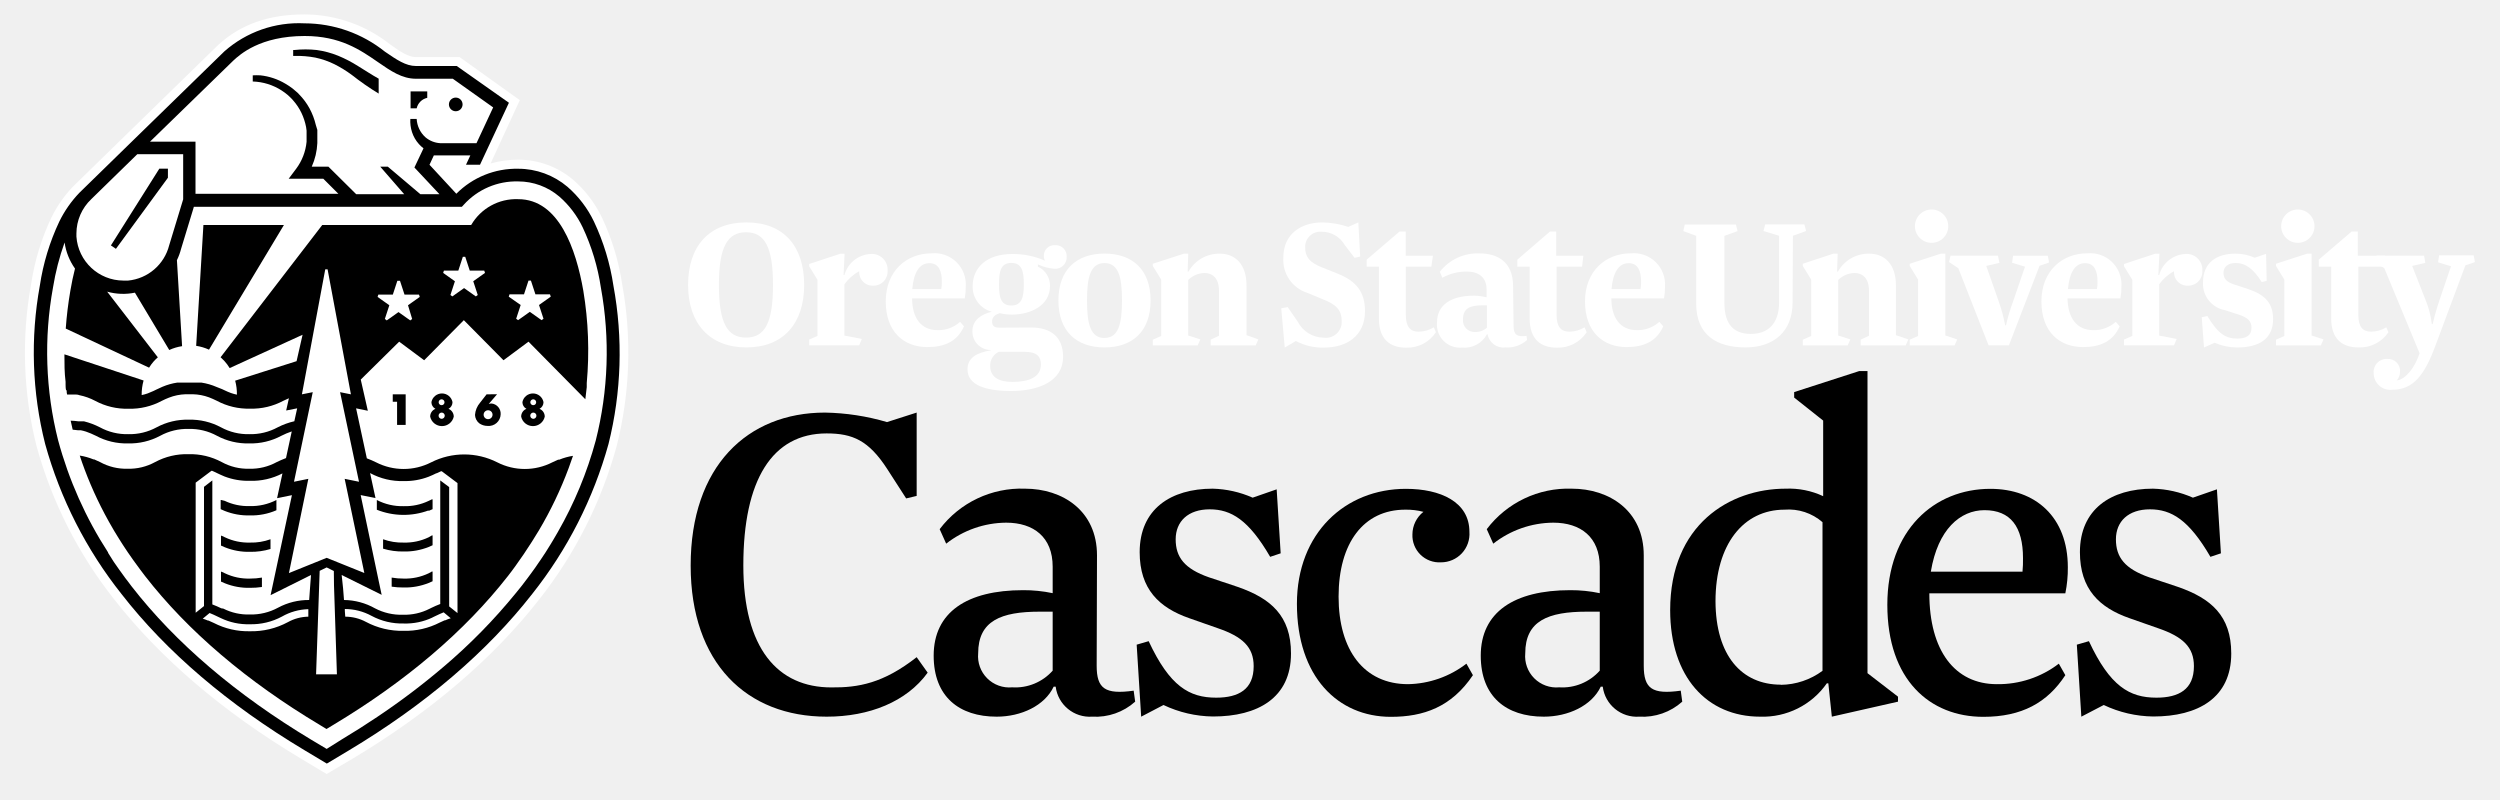
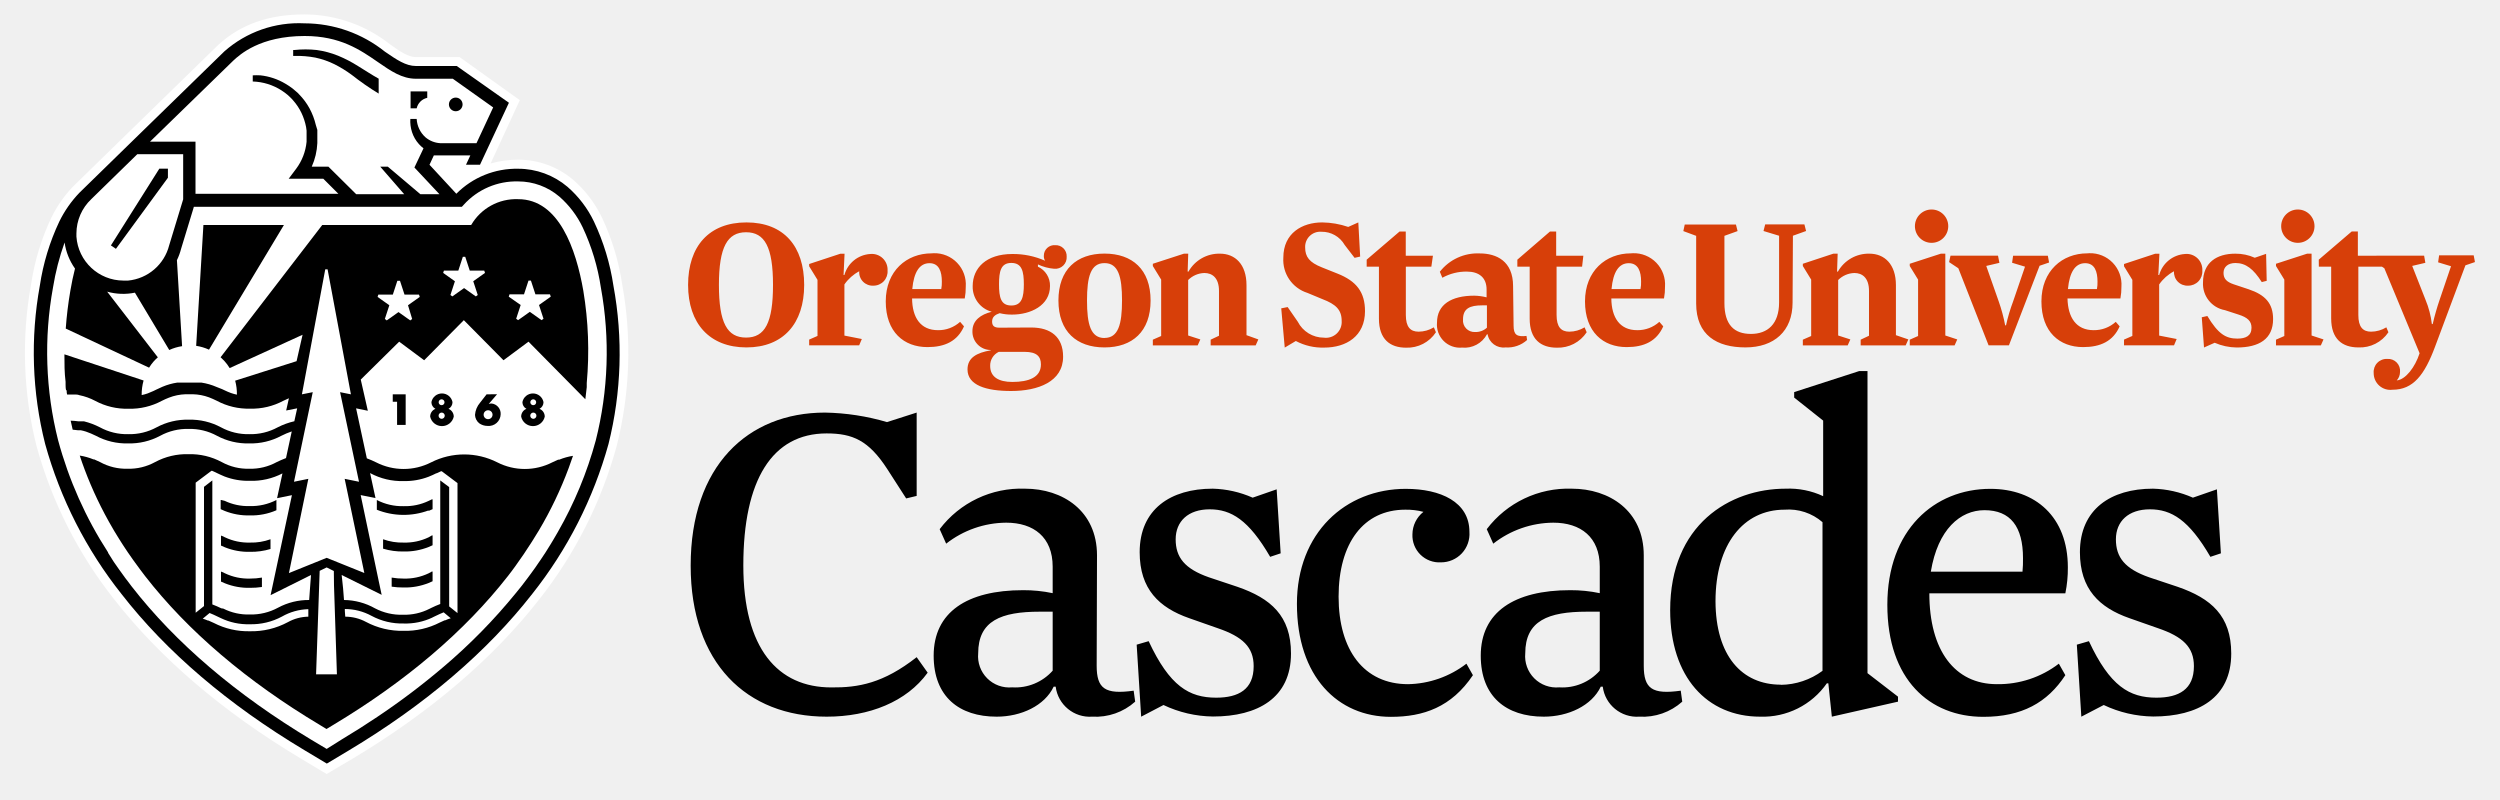
- <svg xmlns="http://www.w3.org/2000/svg" id="Layer_1" data-name="Layer 1" viewBox="0 0 300 96">
+ <svg xmlns="http://www.w3.org/2000/svg" data-name="Layer 1" version="1.1" viewBox="0 0 300 96">
  <defs>
    <style>.cls-1{fill:#fff;}</style>
  </defs>
-   <path d="M99,49.51a28,28,0,0,1,7.44,1.14L110,49.51v10l-1.26.3-2.28-3.54c-2.22-3.42-4.14-4.26-7.26-4.26-6.54,0-10,5.58-10,15.84,0,10,4.14,14.64,10.56,14.64C103,82.52,106,82,110,78.86l1.32,1.86c-2.52,3.48-7,5.28-12.12,5.28-9.6,0-16.32-6.42-16.32-18.12C82.87,55.93,89.71,49.51,99,49.51Z" />
-   <path d="M131.6,79.88c0,2.76,1,3.48,4.44,3l.18,1.32a7.11,7.11,0,0,1-5.16,1.8,4.13,4.13,0,0,1-4.38-3.6h-.24c-1.08,2.28-3.9,3.6-6.84,3.6-4.5,0-7.56-2.4-7.56-7.32,0-5.22,4-7.86,10.74-7.86a16.89,16.89,0,0,1,3.54.36V68c0-3.54-2.28-5.28-5.58-5.28a11.81,11.81,0,0,0-7.2,2.52l-.78-1.74A12.27,12.27,0,0,1,123,58.64c4.5,0,8.64,2.64,8.64,8Zm-6.84-6.48c-4.62,0-7.38,1.08-7.38,5a3.75,3.75,0,0,0,4.08,4.08,6,6,0,0,0,4.86-2V73.4Z" />
-   <path d="M137.84,76.94c2.52,5.4,4.86,6.78,8.1,6.78,2.7,0,4.5-1,4.5-3.78,0-2.28-1.32-3.54-4.32-4.56l-3.42-1.2c-3.6-1.26-5.94-3.48-5.94-7.92,0-5.16,3.72-7.62,8.76-7.62a12.66,12.66,0,0,1,4.8,1.08l2.88-1,.48,7.68-1.26.42c-2.58-4.44-4.68-5.7-7.26-5.7s-4.08,1.44-4.08,3.6,1.08,3.54,4,4.56l3.42,1.14c4,1.38,6.42,3.48,6.42,8,0,5.34-4,7.56-9.36,7.56a14.2,14.2,0,0,1-5.94-1.38L136.94,86l-.54-8.64Z" />
-   <path d="M168.63,61.16c-5,0-8,4-8,10.44s3.06,10.5,8.34,10.5a11.83,11.83,0,0,0,7-2.46l.78,1.38c-2.58,3.84-5.94,5-9.84,5-6.36,0-11.28-4.8-11.28-13.56,0-8.52,5.82-13.8,13.08-13.8,4.14,0,7.62,1.56,7.62,5.16a3.41,3.41,0,0,1-3.42,3.66,3.23,3.23,0,0,1-3.42-3.36,3.47,3.47,0,0,1,1.32-2.7A8,8,0,0,0,168.63,61.16Z" />
-   <path d="M197.25,79.88c0,2.76,1,3.48,4.44,3l.18,1.32a7.11,7.11,0,0,1-5.16,1.8,4.13,4.13,0,0,1-4.38-3.6h-.24c-1.08,2.28-3.9,3.6-6.84,3.6-4.5,0-7.56-2.4-7.56-7.32,0-5.22,4-7.86,10.74-7.86a16.89,16.89,0,0,1,3.54.36V68c0-3.54-2.28-5.28-5.58-5.28a11.81,11.81,0,0,0-7.2,2.52l-.78-1.74a12.27,12.27,0,0,1,10.2-4.86c4.5,0,8.64,2.64,8.64,8Zm-6.84-6.48c-4.62,0-7.38,1.08-7.38,5a3.75,3.75,0,0,0,4.08,4.08,6,6,0,0,0,4.86-2V73.4Z" />
-   <path d="M219.22,82a9.37,9.37,0,0,1-8,4c-6.36,0-10.8-4.74-10.8-12.78,0-10.26,7.14-14.58,13.86-14.58a9.67,9.67,0,0,1,4.5.9V50.47l-3.48-2.76v-.66l7.8-2.52h1V80.78l3.66,2.82v.6L219.82,86l-.42-4Zm-5.52.18a8.58,8.58,0,0,0,5-1.68V62.66a6.2,6.2,0,0,0-4.56-1.5c-4.92,0-8.28,4.14-8.28,11C205.89,78.68,209,82.16,213.7,82.16Z" />
-   <path d="M239.62,82.1a11.93,11.93,0,0,0,7.44-2.46l.78,1.38c-2.16,3.3-5.22,5-9.84,5-6.42,0-11.52-4.44-11.52-13.44s5.64-13.92,12.36-13.92c5.4,0,9.3,3.36,9.3,9.42a14.77,14.77,0,0,1-.3,3.12H231.52C231.52,78.08,234.58,82.1,239.62,82.1ZM231.7,68.6h11a14.66,14.66,0,0,0,.06-1.62c0-3.78-1.5-5.76-4.62-5.76C235.24,61.22,232.54,63.5,231.7,68.6Z" />
-   <path d="M250.67,76.94c2.52,5.4,4.86,6.78,8.1,6.78,2.7,0,4.5-1,4.5-3.78,0-2.28-1.32-3.54-4.32-4.56l-3.42-1.2c-3.6-1.26-5.94-3.48-5.94-7.92,0-5.16,3.72-7.62,8.76-7.62a12.66,12.66,0,0,1,4.8,1.08l2.88-1,.48,7.68-1.26.42c-2.58-4.44-4.68-5.7-7.26-5.7s-4.08,1.44-4.08,3.6,1.08,3.54,4,4.56l3.42,1.14c4,1.38,6.42,3.48,6.42,8,0,5.34-4,7.56-9.36,7.56a14.21,14.21,0,0,1-5.94-1.38L249.76,86l-.54-8.64Z" />
-   <path class="cls-1" d="M82.57,34.19c0-4.64,2.52-7.5,7-7.5s6.93,2.86,6.93,7.5-2.52,7.5-6.93,7.5S82.57,38.83,82.57,34.19Zm10.19,0c0-4.56-1-6.32-3.23-6.32s-3.26,1.75-3.26,6.32,1,6.32,3.26,6.32S92.76,38.73,92.76,34.19Z" />
-   <path class="cls-1" d="M103.42,40.68l-.32.76h-6v-.69l1-.44V33.58l-1-1.63v-.27l3.73-1.23h.52L101.23,33h.1a3.44,3.44,0,0,1,3.08-2.52,1.89,1.89,0,0,1,2.1,2,1.69,1.69,0,0,1-1.7,1.8,1.61,1.61,0,0,1-1.7-1.73,5,5,0,0,0-1.78,1.58v6.14Z" />
-   <path class="cls-1" d="M112.55,39.62a3.86,3.86,0,0,0,2.66-1l.47.54c-.79,1.78-2.29,2.49-4.39,2.49-2.81,0-5-1.8-5-5.48s2.52-5.77,5.5-5.77a3.75,3.75,0,0,1,4.1,4,7.22,7.22,0,0,1-.12,1.41h-6.32C109.47,38.09,110.45,39.62,112.55,39.62Zm-3.08-4.93h3.48a4.24,4.24,0,0,0,.07-.91c0-1.16-.32-2.2-1.48-2.2S109.66,32.59,109.47,34.69Z" />
-   <path class="cls-1" d="M123.75,39.3c2.34,0,3.82,1.14,3.82,3.5,0,3-3,4.12-6.24,4.12-3,0-5.23-.69-5.23-2.59,0-1.41,1.11-2,2.79-2.29V42a2.2,2.2,0,0,1-2.2-2.27c0-1.28,1-2,2.32-2.32a3.09,3.09,0,0,1-2.29-3.08c0-2.17,1.63-3.85,4.74-3.85a9.44,9.44,0,0,1,3.95.81,1,1,0,0,1-.15-.59,1.26,1.26,0,0,1,1.36-1.28A1.31,1.31,0,0,1,128,30.79a1.37,1.37,0,0,1-1.5,1.46,5.6,5.6,0,0,1-1.95-.52V32A2.49,2.49,0,0,1,126,34.32c0,2.37-2.37,3.43-4.54,3.43a5.86,5.86,0,0,1-1.5-.17c-.52.17-.91.44-.91,1s.3.74.89.74Zm-4.93,4.61c0,1.31,1,1.92,2.66,1.92,1.95,0,3.43-.54,3.43-2.1,0-.94-.49-1.51-1.95-1.51h-3.11A1.81,1.81,0,0,0,118.82,43.91Zm2.54-12.36c-1.26,0-1.48,1-1.48,2.57s.22,2.54,1.48,2.54,1.5-1,1.5-2.54S122.64,31.55,121.36,31.55Z" />
-   <path class="cls-1" d="M132.54,41.69c-3.33,0-5.53-1.9-5.53-5.63s2.2-5.63,5.53-5.63,5.53,1.9,5.53,5.63S135.87,41.69,132.54,41.69Zm0-1.14c1.65,0,2.1-1.63,2.1-4.49s-.44-4.49-2.1-4.49-2.1,1.63-2.1,4.49S130.88,40.56,132.54,40.56Z" />
-   <path class="cls-1" d="M151,40.73l-.32.72h-5.4v-.69l1-.47V34.91c0-1.6-.84-2.15-1.75-2.15a2.86,2.86,0,0,0-1.95.84v6.66l1.46.47-.32.72h-5.38v-.69l1-.44V33.55l-1-1.63v-.27l3.73-1.21h.52l-.07,2.15h.1a4.23,4.23,0,0,1,3.78-2.15c1.8,0,3.18,1.26,3.18,3.78v6Z" />
-   <path class="cls-1" d="M161,38.51c0-1.33-.69-2-2.32-2.62l-1.78-.74A4.15,4.15,0,0,1,154,30.91c0-2.94,2.27-4.22,4.66-4.22a10,10,0,0,1,3.13.54l1.21-.54.22,4.1-.67.15-1.19-1.55a3.15,3.15,0,0,0-2.79-1.58,1.81,1.81,0,0,0-1.95,1.88c0,1.14.52,1.8,2,2.39l1.85.74c2.32.91,3.33,2.25,3.33,4.52,0,3-2.25,4.37-4.89,4.37a6.82,6.82,0,0,1-3.41-.79l-1.33.79L153.75,37l.77-.15,1.21,1.75a3.52,3.52,0,0,0,3.13,1.92A1.89,1.89,0,0,0,161,38.51Z" />
-   <path class="cls-1" d="M164,31.16l3.95-3.38h.74v2.91h3.26L171.76,32H168.7V37.8c0,1.43.54,2,1.53,2a3.55,3.55,0,0,0,1.83-.52l.25.59a4.11,4.11,0,0,1-3.58,1.85c-1.92,0-3.26-1-3.26-3.48V32H164Z" />
-   <path class="cls-1" d="M181.63,39.08c0,1.11.4,1.36,1.55,1.23l.07.49a3.51,3.51,0,0,1-2.59.89,1.93,1.93,0,0,1-2.15-1.58l-.07,0a3.06,3.06,0,0,1-3,1.6,2.76,2.76,0,0,1-3-3c0-2.17,1.73-3.23,4.47-3.23a6.52,6.52,0,0,1,1.48.2v-.94c0-1.43-.91-2.15-2.37-2.15a5.9,5.9,0,0,0-2.94.74l-.3-.72a5.74,5.74,0,0,1,4.79-2.2c2,0,4,.91,4,3.92Zm-3.78-2.44c-1.46,0-2.29.37-2.29,1.68A1.38,1.38,0,0,0,177,39.84a2,2,0,0,0,1.43-.52V36.64Z" />
-   <path class="cls-1" d="M182.08,31.16,186,27.78h.74v2.91H190L189.85,32h-3.06V37.8c0,1.43.54,2,1.53,2a3.56,3.56,0,0,0,1.83-.52l.25.59a4.11,4.11,0,0,1-3.58,1.85c-1.92,0-3.26-1-3.26-3.48V32h-1.48Z" />
-   <path class="cls-1" d="M196.46,39.62a3.87,3.87,0,0,0,2.66-1l.47.54c-.79,1.78-2.29,2.49-4.39,2.49-2.81,0-5-1.8-5-5.48s2.52-5.77,5.5-5.77a3.75,3.75,0,0,1,4.1,4,7.21,7.21,0,0,1-.12,1.41h-6.32C193.38,38.09,194.36,39.62,196.46,39.62Zm-3.08-4.93h3.48a4.19,4.19,0,0,0,.07-.91c0-1.16-.32-2.2-1.48-2.2S193.57,32.59,193.38,34.69Z" />
-   <path class="cls-1" d="M215.11,36.31c0,3.43-2.22,5.38-5.65,5.38s-5.92-1.46-5.92-5.28V28.3L202,27.73l.17-.79h6.14l.2.79-1.58.57v8.07c0,2.62,1.18,3.7,3.18,3.7s3.38-1.18,3.38-3.78v-8l-1.87-.57.2-.79h4.71l.2.79-1.58.57Z" />
-   <path class="cls-1" d="M229,40.73l-.32.72h-5.4v-.69l1-.47V34.91c0-1.6-.84-2.15-1.75-2.15a2.86,2.86,0,0,0-1.95.84v6.66l1.46.47-.32.72h-5.38v-.69l1-.44V33.55l-1-1.63v-.27L220,30.44h.52l-.07,2.15h.1a4.23,4.23,0,0,1,3.78-2.15c1.8,0,3.18,1.26,3.18,3.78v6Z" />
-   <path class="cls-1" d="M234.87,40.73l-.32.72h-5.38v-.69l1-.44V33.55l-1-1.63v-.27l3.73-1.21h.54v9.82Zm-3.08-15.59a2,2,0,0,1,2,2,2,2,0,1,1-2-2Z" />
-   <path class="cls-1" d="M243,32l-1.55-.47.12-.84h4.17l.15.81-1.14.39-3.68,9.55h-2.44L235,32.19l-1.11-.74.17-.77h5.7l.17.86-1.58.37,1.5,4.27a19.4,19.4,0,0,1,.77,2.86h.1a21,21,0,0,1,.86-2.89Z" />
-   <path class="cls-1" d="M251.23,39.62a3.86,3.86,0,0,0,2.66-1l.47.54c-.79,1.78-2.29,2.49-4.39,2.49-2.81,0-5-1.8-5-5.48s2.52-5.77,5.5-5.77a3.75,3.75,0,0,1,4.1,4,7.22,7.22,0,0,1-.12,1.41H248.1C248.15,38.09,249.14,39.62,251.23,39.62Zm-3.08-4.93h3.48a4.19,4.19,0,0,0,.07-.91c0-1.16-.32-2.2-1.48-2.2S248.35,32.59,248.15,34.69Z" />
-   <path class="cls-1" d="M261.2,40.68l-.32.76h-6v-.69l1-.44V33.58l-1-1.63v-.27l3.73-1.23h.52L259,33h.1a3.44,3.44,0,0,1,3.08-2.52,1.89,1.89,0,0,1,2.1,2,1.69,1.69,0,0,1-1.7,1.8,1.61,1.61,0,0,1-1.7-1.73,5,5,0,0,0-1.78,1.58v6.14Z" />
-   <path class="cls-1" d="M264.88,37.92c1.31,2.17,2.22,2.71,3.6,2.71,1,0,1.7-.32,1.7-1.31,0-.79-.47-1.23-1.58-1.58l-1.6-.52a3.21,3.21,0,0,1-2.64-3.33c0-2.39,1.65-3.45,3.87-3.45a5.58,5.58,0,0,1,2.34.49l1.36-.47L272,33.7l-.59.15c-1-1.58-1.92-2.29-3.16-2.29-.89,0-1.43.47-1.43,1.18s.37,1.09,1.23,1.38l1.78.59c2,.67,2.94,1.7,2.94,3.58,0,2.39-1.68,3.41-4.37,3.41a6.81,6.81,0,0,1-2.64-.57l-1.28.57-.27-3.63Z" />
-   <path class="cls-1" d="M278.82,40.73l-.32.72h-5.38v-.69l1-.44V33.55l-1-1.63v-.27l3.73-1.21h.54v9.82Zm-3.08-15.59a2,2,0,0,1,2,2,2,2,0,1,1-2-2Z" />
-   <path class="cls-1" d="M278.25,31.16l3.95-3.38h.74v2.91h3.26L286,32H283V37.8c0,1.43.54,2,1.53,2a3.56,3.56,0,0,0,1.83-.52l.25.59A4.11,4.11,0,0,1,283,41.69c-1.92,0-3.26-1-3.26-3.48V32h-1.48Z" />
-   <path class="cls-1" d="M286.12,32.19,285,31.45l.17-.77h5.72l.15.86-1.58.37,1.6,4.07a10.92,10.92,0,0,1,.76,2.91h.1a29.63,29.63,0,0,1,.84-2.94l1.36-4-1.55-.47.12-.84h4.15l.15.81-1.14.39-3.63,9.72c-1.28,3.45-2.64,5.21-5.13,5.21a2,2,0,0,1-2.25-2,1.56,1.56,0,0,1,1.65-1.7A1.43,1.43,0,0,1,288,44.65a1.5,1.5,0,0,1-.39,1c1.06-.1,2.2-1.58,2.74-3.26Z" />
+   <path d="m223.1 44.529-7.799 2.522v0.66l3.478 2.76v9.068a9.67 9.67 0 0 0-4.5-0.898c-6.72 0-13.859 4.32-13.859 14.58 0 8.04 4.441 12.779 10.801 12.779a9.37 9.37 0 0 0 8-4h0.18l0.42 4 7.939-1.801v-0.6l-3.66-2.82v-36.25h-1zm-124.1 4.981c-9.29 0-16.129 6.421-16.119 18.371 0 11.7 6.718 18.119 16.318 18.119 5.12 0 9.601-1.799 12.121-5.279l-1.32-1.861c-4 3.14-7 3.661-10.24 3.631-6.42 0-10.561-4.641-10.561-14.641 0-10.26 3.46-15.84 10-15.84 3.12 0 5.042 0.84 7.262 4.26l2.279 3.541 1.26-0.301v-10l-3.561 1.141a28 28 0 0 0-7.439-1.141zm24 9.131a12.27 12.27 0 0 0-10.24 4.859l0.779 1.74a11.81 11.81 0 0 1 7.201-2.519c3.3 0 5.58 1.739 5.58 5.279v3.18a16.89 16.89 0 0 0-3.541-0.359c-6.74 1e-6 -10.74 2.639-10.74 7.859 0 4.92 3.061 7.32 7.561 7.32 2.94 0 5.76-1.32 6.84-3.6h0.24a4.13 4.13 0 0 0 4.381 3.6 7.11 7.11 0 0 0 5.16-1.801l-0.182-1.318c-3.44 0.48-4.439-0.24-4.439-3l0.041-13.24c0-5.36-4.141-8-8.641-8zm22.52 0c-5.04 0-8.76 2.459-8.76 7.619 0 4.44 2.339 6.66 5.939 7.92l3.42 1.201c3 1.02 4.32 2.279 4.32 4.559 0 2.78-1.8 3.781-4.5 3.781-3.24 0-5.58-1.381-8.1-6.781l-1.439 0.42 0.539 8.641 2.68-1.4a14.2 14.2 0 0 0 5.941 1.381c5.36 0 9.359-2.221 9.359-7.561 0-4.52-2.42-6.62-6.42-8l-3.42-1.141c-2.92-1.02-4-2.399-4-4.559s1.5-3.602 4.08-3.602c2.58 0 4.68 1.261 7.26 5.701l1.26-0.42-0.48-7.68-2.879 1a12.66 12.66 0 0 0-4.801-1.08zm43.09 0a12.27 12.27 0 0 0-10.199 4.859l0.779 1.74a11.81 11.81 0 0 1 7.201-2.519c3.3 0 5.58 1.739 5.58 5.279v3.18a16.89 16.89 0 0 0-3.541-0.359c-6.74 1e-6 -10.74 2.639-10.74 7.859 0 4.92 3.061 7.32 7.561 7.32 2.94 0 5.76-1.32 6.84-3.6h0.24a4.13 4.13 0 0 0 4.381 3.6 7.11 7.11 0 0 0 5.158-1.801l-0.18-1.318c-3.44 0.48-4.439-0.24-4.439-3v-13.24c0-5.36-4.141-8-8.641-8zm69.74 0c-5.04 0-8.76 2.459-8.76 7.619 0 4.44 2.34 6.66 5.939 7.92l3.42 1.201c3 1.02 4.32 2.279 4.32 4.559 0 2.78-1.8 3.781-4.5 3.781-3.24 0-5.58-1.381-8.1-6.781l-1.449 0.42 0.539 8.641 2.689-1.4a14.21 14.21 0 0 0 5.941 1.381c5.36 0 9.359-2.221 9.359-7.561 0-4.52-2.42-6.62-6.42-8l-3.42-1.141c-2.92-1.02-4-2.399-4-4.559s1.5-3.602 4.08-3.602c2.58 0 4.68 1.261 7.26 5.701l1.26-0.42-0.48-7.68-2.879 1a12.66 12.66 0 0 0-4.801-1.08zm-89.639 0.02c-7.26 0-13.08 5.281-13.08 13.801 0 8.76 4.919 13.559 11.279 13.559 3.9 0 7.26-1.16 9.84-5l-0.779-1.379a11.83 11.83 0 0 1-7 2.459c-5.28 0-8.34-4.06-8.34-10.5 0-6.44 3-10.439 8-10.439a8 8 0 0 1 2.18 0.26 3.47 3.47 0 0 0-1.32 2.699 3.23 3.23 0 0 0 3.42 3.361 3.41 3.41 0 0 0 3.42-3.66c0-3.6-3.479-5.16-7.619-5.16zm70.129 0c-6.72 0-12.359 4.92-12.359 13.92s5.099 13.439 11.52 13.439c4.62 0 7.68-1.7 9.84-5l-0.779-1.379a11.93 11.93 0 0 1-7.441 2.459c-5.04 0-8.1-4.02-8.1-10.9h16.32a14.77 14.77 0 0 0 0.301-3.119c0-6.06-3.901-9.42-9.301-9.42zm-24.699 2.5a6.2 6.2 0 0 1 4.559 1.5v17.84a8.58 8.58 0 0 1-5 1.68v-0.02c-4.7 0-7.81-3.48-7.84-10-1e-5 -6.86 3.361-11 8.281-11zm24 0.061c3.12 0 4.619 1.98 4.619 5.76a14.66 14.66 0 0 1-0.061 1.619h-11c0.84-5.1 3.541-7.379 6.441-7.379zm-113.38 12.18h1.56v7.08a6 6 0 0 1-4.859 2 3.75 3.75 0 0 1-4.08-4.08c0-3.92 2.759-5 7.379-5zm65.65 0h1.56v7.08a6 6 0 0 1-4.861 2 3.75 3.75 0 0 1-4.08-4.08c0-3.92 2.761-5 7.381-5z" />
+   <path class="cls-1" d="m231.79 25.141a2 2 0 1 0 2 2 2 2 0 0 0-2-2zm43.951 0a2 2 0 1 0 2 2 2 2 0 0 0-2-2zm-186.17 1.549c-4.48 0-7 2.86-7 7.5s2.59 7.5 7 7.5c4.41 0 6.93-2.86 6.93-7.5s-2.45-7.5-6.93-7.5zm69.09 0c-2.39 0-4.66 1.281-4.66 4.221a4.15 4.15 0 0 0 2.9 4.24l1.779 0.74c1.63 0.62 2.32 1.289 2.32 2.619a1.89 1.89 0 0 1-2.141 2.01 3.52 3.52 0 0 1-3.129-1.92l-1.211-1.75-0.77 0.15 0.42 4.711 1.33-0.791a6.82 6.82 0 0 0 3.41 0.791c2.64-1e-6 4.891-1.371 4.891-4.371 0-2.27-1.01-3.61-3.33-4.519l-1.852-0.74c-1.48-0.59-2-1.251-2-2.391a1.81 1.81 0 0 1 1.951-1.879 3.15 3.15 0 0 1 2.789 1.58l1.191 1.549 0.67-0.15-0.221-4.1-1.211 0.541a10 10 0 0 0-3.129-0.541zm53.16 0.24-0.201 0.791 1.871 0.568v8c0 2.6-1.381 3.781-3.381 3.781-2 0-3.18-1.081-3.18-3.701v-8.068l1.58-0.57-0.199-0.791h-6.141l-0.17 0.791 1.539 0.57v8.109c0 3.82 2.492 5.279 5.922 5.279 3.43 0 5.648-1.949 5.648-5.379l0.041-8.021 1.58-0.568-0.201-0.791h-4.709zm-43.871 0.85-3.949 3.381v0.84h1.471v6.24c0 2.48 1.34 3.481 3.26 3.481a4.11 4.11 0 0 0 3.58-1.852l-0.25-0.59a3.55 3.55 0 0 1-1.83 0.521c-0.99 0-1.531-0.57-1.531-2v-5.801h3.061l0.189-1.31h-3.26v-2.91h-0.74zm18.051 0-3.92 3.381v0.84h1.48v6.24c0 2.48 1.34 3.481 3.26 3.481a4.11 4.11 0 0 0 3.58-1.852l-0.25-0.59a3.56 3.56 0 0 1-1.83 0.521c-0.99 0-1.531-0.57-1.531-2v-5.801h3.061l0.15-1.31h-3.26v-2.91h-0.74zm96.199 0-3.949 3.381 0.01 0.84h1.48v6.211c0 2.48 1.34 3.478 3.26 3.478a4.11 4.11 0 0 0 3.609-1.82l-0.25-0.59a3.56 3.56 0 0 1-1.83 0.521c-0.99 0-1.529-0.57-1.529-2v-5.801h2.832l0.287 0.189 4.231 10.201c-0.54 1.68-1.68 3.16-2.74 3.26a1.5 1.5 0 0 0 0.391-1 1.43 1.43 0 0 0-1.51-1.58 1.56 1.56 0 0 0-1.65 1.699 2 2 0 0 0 2.25 2c2.49 0 3.851-1.759 5.131-5.209l3.629-9.721 1.141-0.391-0.15-0.809h-4.15l-0.119 0.84 1.549 0.469-1.359 4a29.63 29.63 0 0 0-0.84 2.941h-0.1a10.92 10.92 0 0 0-0.76-2.91l-1.6-4.07 1.578-0.371-0.148-0.859h-5.721l-0.002 0.01h-2.228v-2.91h-0.74zm-192.67 0.09c2.23 0 3.231 1.76 3.231 6.32 0 4.54-0.97 6.32-3.231 6.32s-3.26-1.75-3.26-6.32c0-4.57 1.03-6.32 3.26-6.32zm37.09 1.551a1.26 1.26 0 0 0-1.359 1.279 1 1 0 0 0 0.15 0.59 9.44 9.44 0 0 0-3.949-0.809c-3.11 0-4.74 1.68-4.74 3.85a3.09 3.09 0 0 0 2.289 3.08c-1.32 0.32-2.32 1.04-2.32 2.32a2.2 2.2 0 0 0 2.201 2.269v0.039c-1.68 0.29-2.791 0.881-2.791 2.291 0 1.9 2.231 2.59 5.231 2.59 3.24 0 6.24-1.119 6.24-4.119 0-2.36-1.48-3.5-3.82-3.5l-3.811 0.02c-0.59 0-0.889-0.18-0.889-0.74 0-0.56 0.39-0.83 0.91-1a5.86 5.86 0 0 0 1.5 0.17c2.17 0 4.539-1.06 4.539-3.43a2.49 2.49 0 0 0-1.449-2.32v-0.27a5.6 5.6 0 0 0 1.949 0.52 1.37 1.37 0 0 0 1.5-1.461 1.31 1.31 0 0 0-1.381-1.369zm-14.578 0.965a3.75 3.75 0 0 0-0.252 0.016c-2.98 0-5.5 2.09-5.5 5.769s2.19 5.481 5 5.481c2.1 0 3.601-0.71 4.391-2.49l-0.469-0.541a3.86 3.86 0 0 1-2.66 1c-2.1 0-3.082-1.529-3.102-3.809h6.32a7.22 7.22 0 0 0 0.121-1.41 3.75 3.75 0 0 0-3.85-4.016zm83.908 0a3.75 3.75 0 0 0-0.25 0.016c-2.98 0-5.5 2.09-5.5 5.769s2.19 5.481 5 5.481c2.1 0 3.601-0.71 4.391-2.49l-0.471-0.541a3.87 3.87 0 0 1-2.658 1c-2.1 0-3.082-1.529-3.102-3.809h6.32a7.21 7.21 0 0 0 0.121-1.41 3.75 3.75 0 0 0-3.852-4.016zm54.771 0a3.75 3.75 0 0 0-0.25 0.016c-2.98 0-5.5 2.09-5.5 5.769s2.19 5.481 5 5.481c2.1 0 3.599-0.71 4.389-2.49l-0.469-0.541a3.86 3.86 0 0 1-2.66 1c-2.09 0-3.081-1.529-3.131-3.809h6.35a7.22 7.22 0 0 0 0.121-1.41 3.75 3.75 0 0 0-3.85-4.016zm-73.15 0.025a5.74 5.74 0 0 0-4.791 2.199l0.301 0.721a5.9 5.9 0 0 1 2.939-0.74c1.46 0 2.371 0.72 2.371 2.15v0.939a6.52 6.52 0 0 0-1.48-0.199c-2.74 0-4.471 1.06-4.471 3.231a2.76 2.76 0 0 0 3 3 3.06 3.06 0 0 0 3-1.602h0.07a1.93 1.93 0 0 0 2.15 1.58 3.51 3.51 0 0 0 2.59-0.889l-0.07-0.49c-1.15 0.13-1.549-0.12-1.549-1.23l-0.061-4.75c0-3.01-2-3.92-4-3.92zm-45.031 0.02c-3.33-1e-6 -5.529 1.901-5.529 5.631s2.199 5.629 5.529 5.629c3.33 0 5.531-1.899 5.531-5.629s-2.201-5.631-5.531-5.631zm9.531 0.01-3.731 1.211v0.27l1 1.631v6.769l-1 0.439v0.689h5.381l0.318-0.719-1.459-0.471v-6.66a2.86 2.86 0 0 1 1.949-0.84c0.91 0 1.75 0.55 1.75 2.15v5.379l-1 0.471v0.689h5.4l0.32-0.719-1.42-0.51v-6c0-2.52-1.38-3.781-3.18-3.781a4.23 4.23 0 0 0-3.781 2.15h-0.1l0.07-2.15h-0.52zm77.93 0-3.66 1.211v0.27l1 1.631v6.769l-1 0.439v0.689h5.381l0.318-0.719-1.459-0.471v-6.66a2.86 2.86 0 0 1 1.949-0.84c0.91 0 1.75 0.55 1.75 2.15v5.379l-1 0.471v0.689h5.4l0.32-0.719-1.49-0.51v-6c0-2.52-1.38-3.781-3.18-3.781a4.23 4.23 0 0 0-3.779 2.15h-0.102l0.07-2.15h-0.52zm12.9 0-3.731 1.211v0.27l1 1.631v6.769l-1 0.439v0.689h5.381l0.318-0.719-1.43-0.471v-9.82h-0.539zm35.33 0c-2.22 0-3.871 1.061-3.871 3.451a3.21 3.21 0 0 0 2.641 3.33l1.6 0.52c1.11 0.35 1.58 0.79 1.58 1.58 0 0.99-0.699 1.31-1.699 1.31-1.38 0-2.29-0.541-3.6-2.711l-0.67 0.15 0.27 3.629 1.279-0.568a6.81 6.81 0 0 0 2.641 0.568c2.69 0 4.369-1.02 4.369-3.41 0-1.88-0.939-2.908-2.939-3.578l-1.779-0.592c-0.86-0.29-1.23-0.669-1.23-1.379 0-0.71 0.54-1.18 1.43-1.18 1.24 0 2.16 0.709 3.16 2.289l0.59-0.15-0.07-3.238-1.359 0.469a5.58 5.58 0 0 0-2.34-0.49zm8.619 0-3.731 1.211v0.27l1 1.631v6.769l-1 0.439v0.689h5.381l0.32-0.719-1.43-0.471v-9.82h-0.541zm-176.02 0.01-3.731 1.23v0.27l1 1.631v6.731l-1 0.439v0.689h6l0.32-0.76-2.09-0.41v-6.139a5 5 0 0 1 1.779-1.58 1.61 1.61 0 0 0 1.701 1.728 1.69 1.69 0 0 0 1.699-1.799 1.89 1.89 0 0 0-2.1-2 3.44 3.44 0 0 0-3.08 2.519h-0.1l0.119-2.551h-0.52zm157.78 0-3.728 1.23v0.27l1 1.631v6.731l-1 0.439v0.689h6l0.318-0.76-2.1-0.41v-6.139a5 5 0 0 1 1.781-1.58 1.61 1.61 0 0 0 1.699 1.728 1.69 1.69 0 0 0 1.699-1.799 1.89 1.89 0 0 0-2.1-2 3.44 3.44 0 0 0-3.08 2.519h-0.1l0.131-2.551h-0.521zm-24.549 0.23-0.17 0.77 1.109 0.74 3.631 9.25h2.439l3.68-9.549 1.141-0.391-0.15-0.811h-4.17l-0.121 0.84 1.551 0.471-1.42 4.15a21 21 0 0 0-0.859 2.889h-0.102a19.4 19.4 0 0 0-0.77-2.859l-1.5-4.269 1.58-0.371-0.17-0.859h-5.699zm-112.7 0.871c1.28 0 1.5 1.028 1.5 2.568-1e-5 1.54-0.24 2.541-1.5 2.541-1.26 0-1.478-0.971-1.478-2.541 0-1.57 0.219-2.568 1.478-2.568zm11.18 0.02c1.66 0 2.102 1.63 2.102 4.49 1e-5 2.86-0.452 4.49-2.102 4.49v0.01c-1.66 0-2.1-1.64-2.1-4.5s0.44-4.49 2.1-4.49zm-21 0.01c1.16 0 1.48 1.039 1.48 2.199a4.24 4.24 0 0 1-0.07 0.91h-3.478c0.19-2.1 0.908-3.109 2.068-3.109zm83.91 0c1.16 0 1.48 1.039 1.48 2.199a4.19 4.19 0 0 1-0.07 0.91h-3.478c0.19-2.1 0.908-3.109 2.068-3.109zm54.771 0c1.16 0 1.478 1.039 1.478 2.199a4.19 4.19 0 0 1-0.068 0.91h-3.481c0.2-2.1 0.91-3.109 2.07-3.109zm-72.371 5.061h0.58v2.68a2 2 0 0 1-1.43 0.52 1.38 1.38 0 0 1-1.439-1.52c0-1.31 0.829-1.68 2.289-1.68zm-58 5.58h3.111c1.46 0 1.949 0.57 1.949 1.51 0 1.56-1.48 2.1-3.43 2.1-1.66 0-2.66-0.61-2.66-1.92a1.81 1.81 0 0 1 1.029-1.69z" style="fill:#d73f09" />
  <path class="cls-1" d="M74.66,34.1a28.6,28.6,0,0,0-2.43-8,14,14,0,0,0-3.45-4.52,10.17,10.17,0,0,0-6.59-2.42,12,12,0,0,0-3.32.46L62,12.83l.38-.81-.72-.51L55.43,7.05l-.28-.2H49.91C49,6.86,48,6.18,46.8,5.32A16.62,16.62,0,0,0,36.54,1.73c-4.28,0-7.66,1.19-10.33,3.64h0L15.38,15.93h0l-.31.3L8.78,22.37h0a14.74,14.74,0,0,0-2.62,3.75,28.6,28.6,0,0,0-2.43,8,45.82,45.82,0,0,0,.66,19.43,51.76,51.76,0,0,0,9.35,18.42c5.48,7,13,13.45,22.27,19l2.64,1.58.55.33.55-.33L42.38,91c9.3-5.58,16.79-12,22.27-19A51.76,51.76,0,0,0,74,53.53,45.82,45.82,0,0,0,74.66,34.1Z" />
  <path d="M34.07,27H24.41L23.54,41.5a5.63,5.63,0,0,1,1.54.46Z" />
  <path d="M26.56,60l-.08,0V61.1l.48.21a7.58,7.58,0,0,0,3,.54,7.52,7.52,0,0,0,3.21-.62V60a6.6,6.6,0,0,1-3.21.73,6.52,6.52,0,0,1-3-.63Z" />
  <path d="M27,64.48l-.4-.19-.08,0v1.18l.48.21a7.58,7.58,0,0,0,3,.54,8,8,0,0,0,2.46-.34V64.71a6.66,6.66,0,0,1-2.46.4A6.52,6.52,0,0,1,27,64.48Z" />
  <path d="M27,68.8l-.4-.19-.08,0v1.18L27,70a7.58,7.58,0,0,0,3,.54,9.34,9.34,0,0,0,1.43-.1V69.31a7.93,7.93,0,0,1-1.43.12A6.52,6.52,0,0,1,27,68.8Z" />
  <path d="M37.83,6.91a9.72,9.72,0,0,1,2.31.8A14.35,14.35,0,0,1,42.23,9a32.45,32.45,0,0,0,3.21,2.23V9.44c-.82-.45-1.63-1-2.49-1.52a15.54,15.54,0,0,0-2.37-1.23A10.74,10.74,0,0,0,38,6,12.51,12.51,0,0,0,35.33,6h-.15v.71h.18A11.69,11.69,0,0,1,37.83,6.91Z" />
  <path d="M73.61,34.28a27.57,27.57,0,0,0-2.33-7.68,12.9,12.9,0,0,0-3.18-4.18,9.12,9.12,0,0,0-5.91-2.17,10.17,10.17,0,0,0-7.43,3l-3.22-3.48.52-1.12h4.38l-.52,1.12H57.6l3.47-7.44L54.81,7.92h-4.9c-1.22,0-2.32-.76-3.72-1.72a15.49,15.49,0,0,0-9.65-3.4,13.51,13.51,0,0,0-9.61,3.36L15.81,17h0L9.54,23.12A13.65,13.65,0,0,0,7.11,26.6a27.57,27.57,0,0,0-2.33,7.68,44.75,44.75,0,0,0,.64,19,50.7,50.7,0,0,0,9.16,18c5.39,6.94,12.79,13.26,22,18.77l2.64,1.58,2.64-1.58c9.19-5.51,16.58-11.83,22-18.77a50.7,50.7,0,0,0,9.16-18A44.75,44.75,0,0,0,73.61,34.28ZM28,7.27c.79-.73,3.21-2.95,8.56-2.95,4.26,0,6.66,1.66,8.79,3.13,1.55,1.07,2.88,2,4.58,2h4.41l4.84,3.44-2,4.29H52.81a3,3,0,0,1-1.75-.7A3.19,3.19,0,0,1,50,14.27h-.76a4.36,4.36,0,0,0,.2,1.58,4,4,0,0,0,.83,1.44,4.08,4.08,0,0,0,.55.51L49.73,20.1l3,3.2H50.44L46.54,20h-.91L48.5,23.3H42.74L39.41,20h-2a7.79,7.79,0,0,0,.67-2.83c0-.18,0-.36,0-.53l0-.53,0-.26,0-.26L37.9,15a8.15,8.15,0,0,0-.76-2,7.58,7.58,0,0,0-1.25-1.68l-.18-.19-.2-.17-.4-.34a8,8,0,0,0-.87-.58,7.4,7.4,0,0,0-3-1,8.26,8.26,0,0,0-.91,0v.74a6.77,6.77,0,0,1,3.47,1.08,7,7,0,0,1,.73.54l.33.31.16.16.15.17a6.5,6.5,0,0,1,1,1.5,7,7,0,0,1,.56,1.7l.06.44,0,.22v.67c0,.15,0,.3,0,.44a6.42,6.42,0,0,1-1.25,3.24l-.9,1.2h4.16l1.81,1.81H23.46V17H18Zm-7.7,22.17a5.65,5.65,0,0,1-4.93,4.23c-.18,0-.37,0-.56,0a5.67,5.67,0,0,1-5.64-5.28c0-.13,0-.25,0-.38a5.69,5.69,0,0,1,1.79-4.12l5.52-5.39h5.5v5.42ZM71.49,52.86a46.63,46.63,0,0,1-4.56,11h0l-.32.55-.24.41-.32.53-.28.45-.3.48-.57.86-.23.33-.43.63-.26.36-.46.63-.23.31-.7.92h0l-.68.84a67.22,67.22,0,0,1-8.7,8.87,86,86,0,0,1-7.94,6q-2.05,1.38-4.24,2.69L39.2,89.87h0l-1.86-1.11c-9-5.41-16.27-11.6-21.55-18.4l-.45-.6-.31-.4-.54-.75-.19-.26-.6-.86-.1-.15-.63-1,0-.05a47.51,47.51,0,0,1-6-13.47,43.22,43.22,0,0,1-.61-18.32,30.29,30.29,0,0,1,1.39-5.4A7.15,7.15,0,0,0,9,32.23c-.21.83-.4,1.7-.56,2.67a45.58,45.58,0,0,0-.55,4.53l10,4.69a5.53,5.53,0,0,1,.56-.76,5.65,5.65,0,0,1,.49-.48L12.86,35a7.07,7.07,0,0,0,3.33.12L20.31,42a5.66,5.66,0,0,1,1.54-.46l-.62-10.32a7.18,7.18,0,0,0,.5-1.36L23.21,25l.05-.18H55.42l.23-.25a8.49,8.49,0,0,1,6.54-2.8,7.61,7.61,0,0,1,4.93,1.82,11.4,11.4,0,0,1,2.8,3.69,26.09,26.09,0,0,1,2.19,7.26A43.22,43.22,0,0,1,71.49,52.86Z" />
-   <circle cx="54.69" cy="12.53" r="0.82" />
+   <circle cx="54.69" cy="12.53" r=".82" />
  <path d="M50,13h0a1.66,1.66,0,0,1,1.27-1.26v-.77h-2V13Z" />
  <path d="M70,34.9c-.87-5-2.93-11-7.82-11A6.24,6.24,0,0,0,56.54,27H38.67L26.47,42.87a5.66,5.66,0,0,1,.44.43,5.44,5.44,0,0,1,.65.87l8.75-4-.72,3.17-7.37,2.34a6.18,6.18,0,0,1,.21,1.68,5.48,5.48,0,0,1-.72-.2c-.25-.09-.48-.19-.71-.3l-.34-.16L26,46.44a7.33,7.33,0,0,0-1.84-.53l-.32,0-.53,0-.51,0h-.15l-.51,0-.5,0-.36,0a7.3,7.3,0,0,0-1.78.5c-.26.11-.51.23-.74.34l-.35.17c-.22.1-.45.2-.69.29a5.49,5.49,0,0,1-.72.2,6.14,6.14,0,0,1,.23-1.75L7.73,42.52c0,1.11,0,2.21.14,3.3h0c0,.11,0,.22,0,.33s0,.46.06.68H8c0,.17,0,.34.05.51H8.6l.29,0h0c.23,0,.44,0,.63.08h0a7,7,0,0,1,1.9.68,8,8,0,0,0,4,.95,8,8,0,0,0,4-.95c.28-.14.56-.27.85-.38a6,6,0,0,1,2-.41h.87a6,6,0,0,1,1.94.37c.32.12.62.26.93.41a8,8,0,0,0,4,.95,8,8,0,0,0,4-.95l.66-.3-.33,1.47L35.66,49l-.34,1.55a8.59,8.59,0,0,0-2,.73,6.76,6.76,0,0,1-3.4.82,6.76,6.76,0,0,1-3.4-.82,7.76,7.76,0,0,0-3.87-.92,7.75,7.75,0,0,0-3.86.92,6.76,6.76,0,0,1-3.4.82,6.76,6.76,0,0,1-3.4-.82,8.68,8.68,0,0,0-1.91-.72h0l-.12,0-.19,0-.22,0-.14,0h0a9,9,0,0,0-.93-.08q.11.54.24,1.08l.62.07.21,0,.14,0,.31.07h0l.31.09a9.66,9.66,0,0,1,1.19.5,7.75,7.75,0,0,0,3.86.92,7.76,7.76,0,0,0,3.87-.92,6.76,6.76,0,0,1,3.4-.82,6.77,6.77,0,0,1,3.4.82,7.75,7.75,0,0,0,3.87.92,7.75,7.75,0,0,0,3.87-.92,9.32,9.32,0,0,1,1.24-.52l-.69,3.2c-.41.15-.77.32-1.11.48a6.49,6.49,0,0,1-3.3.8,6.49,6.49,0,0,1-3.3-.8,8,8,0,0,0-4-.95,8,8,0,0,0-4,.95,6.49,6.49,0,0,1-3.3.8,6.49,6.49,0,0,1-3.3-.8l-.7-.32h0l0,0-.09,0h0a7.23,7.23,0,0,0-1.65-.46c.18.56.38,1.12.59,1.68h0a46.07,46.07,0,0,0,3.37,7.06l.18.31.3.49.22.36.29.46.25.39.29.44.28.42.28.4.32.46.26.36.39.53.21.29.62.82c5.12,6.58,12.17,12.6,21,17.88l.76.46.76-.46c8.8-5.28,15.85-11.29,21-17.88l0,0q.48-.61.93-1.24l.11-.16q.46-.63.89-1.27l.07-.11q.92-1.36,1.75-2.75a46.06,46.06,0,0,0,3.55-7.44h0c.18-.49.36-1,.52-1.47a7.23,7.23,0,0,0-1.65.46h0l-.08,0-.05,0h0l-.7.32a7.25,7.25,0,0,1-6.61,0,8.77,8.77,0,0,0-7.93,0,7.25,7.25,0,0,1-6.61,0c-.34-.16-.69-.33-1.11-.48L42.73,49l1.41.29h0l-.85-3.74L47.9,41l3,2.23,4.76-4.81,4.76,4.81,3-2.23,5.45,5.52,1.37,1.39c.06-.48.12-1,.17-1.45h0c0-.07,0-.14,0-.2s0-.2,0-.3h0A43.55,43.55,0,0,0,70,34.9Zm-8.95.7.09-.28h1.74l.54-1.65h.29l.54,1.65H66l.09.28-1.41,1,.54,1.65-.23.17-1.41-1-1.41,1-.23-.17.54-1.65Zm-3.72-.2-.23.17-1.41-1-1.41,1-.23-.17.54-1.65-1.41-1,.09-.28H55l.54-1.65h.29l.54,1.65h1.74l.09.28-1.41,1Zm-7.87,2.88-.23.17-1.41-1-1.41,1-.23-.17.54-1.65-1.41-1,.09-.28h1.74l.54-1.65H48l.54,1.65h1.74l.09.28-1.41,1ZM43.08,57.81l-1.72-.35h0l2.36,11.3h0L39.2,66.94l-4.53,1.83h0L37,57.46l-1.72.35h0l2.25-10.75h0l-1.3.26,2.8-15h.28l2.8,15-1.3-.26h0Zm-3,12.44.35,10.67H37.93l.37-10.68.06-1.74.84-.41.86.43ZM37,73.32,37,74a5.24,5.24,0,0,0-2.46.66A9.17,9.17,0,0,1,30,75.75a9,9,0,0,1-4.35-1l-.18-.08L25,74.46l-.07,0a5.09,5.09,0,0,0-.6-.22l.64-.53h0l0,0,.18-.15c.33.13.63.27.94.42l.4.19a7.52,7.52,0,0,0,3.47.74,7.75,7.75,0,0,0,3.87-.92A6.73,6.73,0,0,1,37,73.1Zm14.9.77.4-.19c.31-.15.61-.29.94-.42l.85.71a5.28,5.28,0,0,0-.67.25l-.07,0-.39.18-.18.08a9,9,0,0,1-4.35,1,9.17,9.17,0,0,1-4.53-1.08A5.24,5.24,0,0,0,41.43,74l-.05-.69,0-.23a6.73,6.73,0,0,1,3.2.82,7.75,7.75,0,0,0,3.87.92A7.52,7.52,0,0,0,51.9,74.1Zm-18-17.31,0,0-.65,3h0l1.78-.36-2.56,12L37.32,69l-.12,1.61L37.1,72a7.73,7.73,0,0,0-3.73.92,6.76,6.76,0,0,1-3.4.82,6.59,6.59,0,0,1-3.18-.71L26.56,73c-.34-.16-.69-.33-1.08-.47V57.65l0,0-1,.77V72.73l-1,.8h0V57.92l1.89-1.42.09,0,.38.17.18.09c.29.14.59.28.93.42h0a7.93,7.93,0,0,0,3,.52A8,8,0,0,0,33.93,56.79Zm10.53,0a8,8,0,0,0,4,.95,7.93,7.93,0,0,0,3-.52h0c.34-.13.64-.28.93-.42l.05,0,.51-.24.09,0,1.89,1.42v15.6h0l-1-.8V58.45l-1.07-.8V72.48c-.39.14-.74.31-1.08.47l-.22.11a6.59,6.59,0,0,1-3.18.71A6.76,6.76,0,0,1,45,73,7.73,7.73,0,0,0,41.28,72l-.11-1.4L41,69l4.8,2.38-.33-1.54L43.28,59.41l1.78.36-.65-3Z" />
  <path d="M51.43,61.31l.48-.21V59.92l-.08,0-.4.19a6.52,6.52,0,0,1-3,.63A6.6,6.6,0,0,1,45.22,60v1.17a8.65,8.65,0,0,0,6.21.08Z" />
  <path d="M51.43,64.48a6.52,6.52,0,0,1-3,.63,6.66,6.66,0,0,1-2.46-.4v1.13a8,8,0,0,0,2.46.34,7.58,7.58,0,0,0,3-.54l.48-.21V64.25l-.08,0Z" />
  <path d="M51.43,68.8a6.52,6.52,0,0,1-3,.63A7.93,7.93,0,0,1,47,69.31V70.4a9.34,9.34,0,0,0,1.43.1,7.58,7.58,0,0,0,3-.54l.48-.21V68.58l-.08,0Z" />
-   <polygon points="13.31 29.45 13.91 29.86 20.15 21.33 20.15 20.24 19.12 20.24 13.31 29.45" />
-   <polygon points="48.68 50.99 48.68 47.32 47.13 47.32 47.13 48.21 47.65 48.21 47.65 50.99 48.68 50.99" />
+   <polygon points="13.31 29.45 13.91 29.86 20.15 21.33 20.15 20.24 19.12 20.24" />
+   <polygon points="48.68 50.99 48.68 47.32 47.13 47.32 47.13 48.21 47.65 48.21 47.65 50.99" />
  <path d="M51.62,50a1.45,1.45,0,0,0,2.83,0,1,1,0,0,0-.63-.94.9.9,0,0,0,.48-.81,1.29,1.29,0,0,0-2.53,0,.9.9,0,0,0,.48.81A1,1,0,0,0,51.62,50ZM53,48.62a.35.35,0,1,1,.34-.35A.34.34,0,0,1,53,48.62Zm0,1.64a.38.38,0,0,1-.37-.38.37.37,0,1,1,.74,0A.38.38,0,0,1,53,50.26Z" />
  <path d="M58.39,47.32l-.78,1A2.53,2.53,0,0,0,57,49.79a1.37,1.37,0,0,0,.5,1,1.71,1.71,0,0,0,1,.32,1.44,1.44,0,0,0,1.58-1.4A1.23,1.23,0,0,0,59,48.42a1.2,1.2,0,0,0-.35.05l1-1.16Zm.18,1.91a.53.53,0,0,1,0,1.07.53.53,0,1,1,0-1.07Z" />
  <path d="M62.54,50a1.45,1.45,0,0,0,2.83,0,1,1,0,0,0-.63-.94.9.9,0,0,0,.48-.81,1.29,1.29,0,0,0-2.53,0,.9.9,0,0,0,.48.81A1,1,0,0,0,62.54,50ZM64,48.62a.35.35,0,1,1,.34-.35A.34.34,0,0,1,64,48.62Zm0,1.64a.38.38,0,0,1-.37-.38.37.37,0,1,1,.74,0A.38.38,0,0,1,64,50.26Z" />
</svg>
